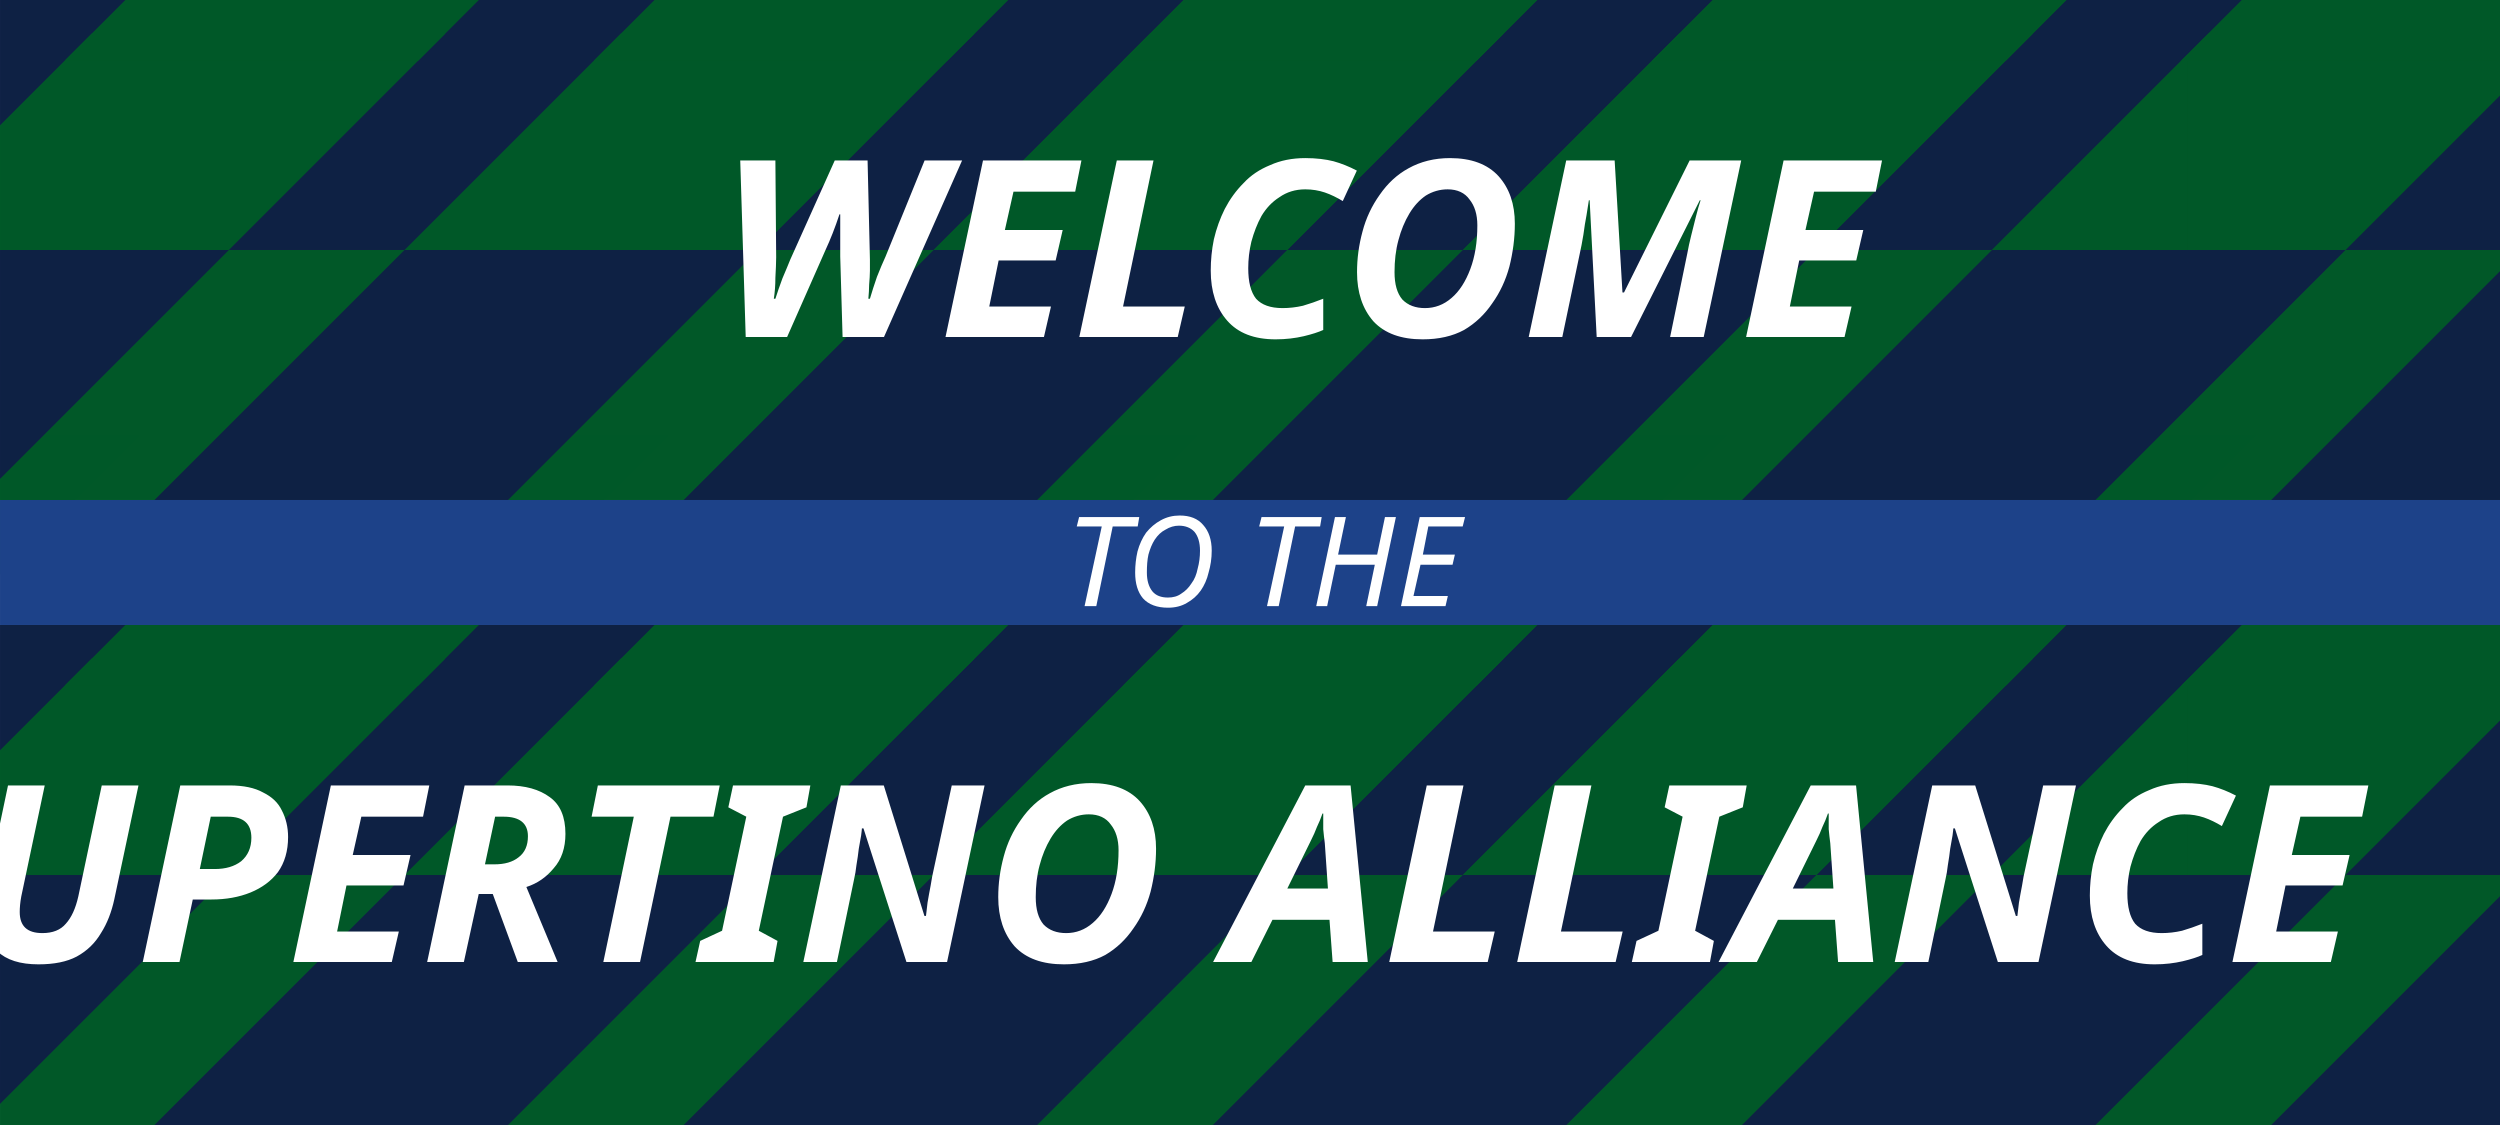
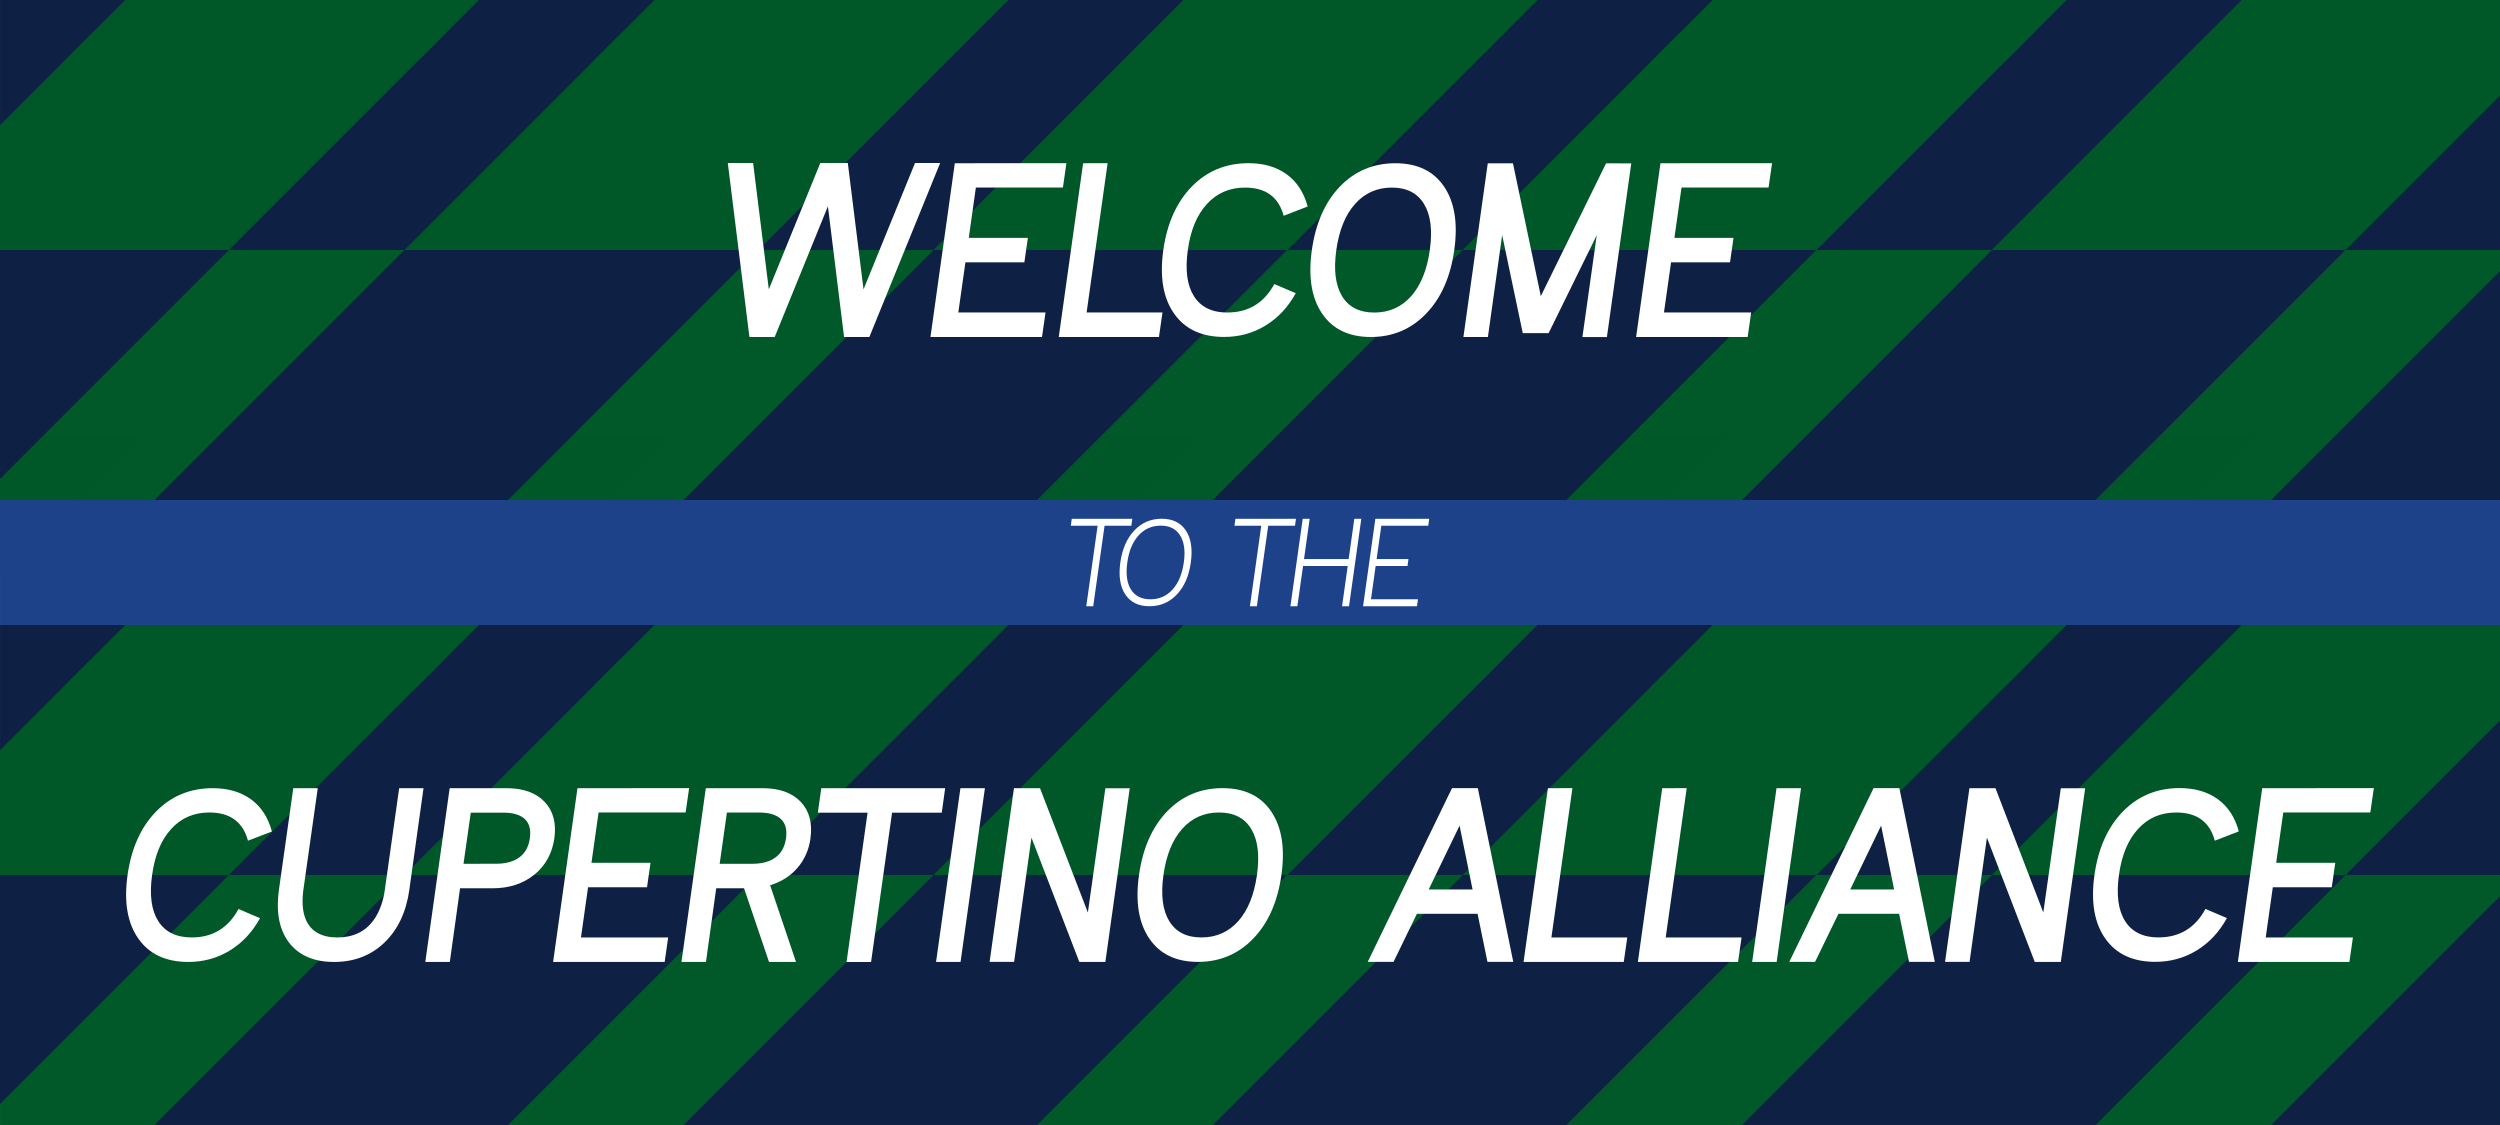
<svg xmlns="http://www.w3.org/2000/svg" width="50mm" height="22.5mm" viewBox="0 0 50 22.5" version="1.1" id="svg5">
  <defs id="defs2">
    <clipPath clipPathUnits="userSpaceOnUse" id="clipPath31933">
      <rect style="opacity:0.99;fill:#00b050;fill-opacity:1;stroke:none;stroke-width:0.107;stroke-linecap:round;stroke-linejoin:round;stroke-miterlimit:4;stroke-dasharray:none;stroke-opacity:0.992" id="rect31935" width="50" height="20" x="-18.675" y="-0.34" ry="0" />
    </clipPath>
    <clipPath clipPathUnits="userSpaceOnUse" id="clipPath31937">
      <rect style="opacity:0.99;fill:#00b050;fill-opacity:1;stroke:none;stroke-width:0.107;stroke-linecap:round;stroke-linejoin:round;stroke-miterlimit:4;stroke-dasharray:none;stroke-opacity:0.992" id="rect31939" width="50" height="20" x="-18.675" y="-0.34" ry="0" />
    </clipPath>
    <clipPath clipPathUnits="userSpaceOnUse" id="clipPath31941">
      <rect style="opacity:0.99;fill:#00b050;fill-opacity:1;stroke:none;stroke-width:0.107;stroke-linecap:round;stroke-linejoin:round;stroke-miterlimit:4;stroke-dasharray:none;stroke-opacity:0.992" id="rect31943" width="50" height="20" x="-18.675" y="-0.34" ry="0" />
    </clipPath>
    <clipPath clipPathUnits="userSpaceOnUse" id="clipPath31945">
      <rect style="opacity:0.99;fill:#00b050;fill-opacity:1;stroke:none;stroke-width:0.107;stroke-linecap:round;stroke-linejoin:round;stroke-miterlimit:4;stroke-dasharray:none;stroke-opacity:0.992" id="rect31947" width="50" height="20" x="-18.675" y="-0.34" ry="0" />
    </clipPath>
    <clipPath clipPathUnits="userSpaceOnUse" id="clipPath31949">
      <rect style="opacity:0.99;fill:#00b050;fill-opacity:1;stroke:none;stroke-width:0.107;stroke-linecap:round;stroke-linejoin:round;stroke-miterlimit:4;stroke-dasharray:none;stroke-opacity:0.992" id="rect31951" width="50" height="20" x="-18.675" y="-0.34" ry="0" />
    </clipPath>
    <clipPath clipPathUnits="userSpaceOnUse" id="clipPath31953">
      <rect style="opacity:0.99;fill:#00b050;fill-opacity:1;stroke:none;stroke-width:0.107;stroke-linecap:round;stroke-linejoin:round;stroke-miterlimit:4;stroke-dasharray:none;stroke-opacity:0.992" id="rect31955" width="50" height="20" x="-18.675" y="-0.34" ry="0" />
    </clipPath>
    <clipPath clipPathUnits="userSpaceOnUse" id="clipPath31957">
      <rect style="opacity:0.99;fill:#00b050;fill-opacity:1;stroke:none;stroke-width:0.107;stroke-linecap:round;stroke-linejoin:round;stroke-miterlimit:4;stroke-dasharray:none;stroke-opacity:0.992" id="rect31959" width="50" height="20" x="-18.675" y="-0.34" ry="0" />
    </clipPath>
    <clipPath clipPathUnits="userSpaceOnUse" id="clipPath31961">
      <rect style="opacity:0.99;fill:#00b050;fill-opacity:1;stroke:none;stroke-width:0.107;stroke-linecap:round;stroke-linejoin:round;stroke-miterlimit:4;stroke-dasharray:none;stroke-opacity:0.992" id="rect31963" width="50" height="20" x="-18.675" y="-0.34" ry="0" />
    </clipPath>
    <clipPath clipPathUnits="userSpaceOnUse" id="clipPath35740">
      <rect style="opacity:0.99;fill:#00b050;fill-opacity:1;stroke:none;stroke-width:0.053;stroke-linecap:round;stroke-linejoin:round;stroke-miterlimit:4;stroke-dasharray:none;stroke-opacity:0.992" id="rect35742" width="50" height="5" x="8.409" y="40.327" ry="0" />
    </clipPath>
    <clipPath clipPathUnits="userSpaceOnUse" id="clipPath35740-9">
      <rect style="opacity:0.99;fill:#00b050;fill-opacity:1;stroke:none;stroke-width:0.053;stroke-linecap:round;stroke-linejoin:round;stroke-miterlimit:4;stroke-dasharray:none;stroke-opacity:0.992" id="rect35742-7" width="50" height="5" x="8.409" y="40.327" ry="0" />
    </clipPath>
    <clipPath clipPathUnits="userSpaceOnUse" id="clipPath35740-9-9">
      <rect style="opacity:0.99;fill:#00b050;fill-opacity:1;stroke:none;stroke-width:0.053;stroke-linecap:round;stroke-linejoin:round;stroke-miterlimit:4;stroke-dasharray:none;stroke-opacity:0.992" id="rect35742-7-9" width="50" height="5" x="8.409" y="40.327" ry="0" />
    </clipPath>
    <clipPath clipPathUnits="userSpaceOnUse" id="clipPath35740-9-91">
      <rect style="opacity:0.99;fill:#00b050;fill-opacity:1;stroke:none;stroke-width:0.053;stroke-linecap:round;stroke-linejoin:round;stroke-miterlimit:4;stroke-dasharray:none;stroke-opacity:0.992" id="rect35742-7-5" width="50" height="5" x="8.409" y="40.327" ry="0" />
    </clipPath>
    <clipPath clipPathUnits="userSpaceOnUse" id="clipPath35740-9-9-9">
      <rect style="opacity:0.99;fill:#00b050;fill-opacity:1;stroke:none;stroke-width:0.053;stroke-linecap:round;stroke-linejoin:round;stroke-miterlimit:4;stroke-dasharray:none;stroke-opacity:0.992" id="rect35742-7-9-8" width="50" height="5" x="8.409" y="40.327" ry="0" />
    </clipPath>
    <clipPath clipPathUnits="userSpaceOnUse" id="clipPath35740-9-98">
      <rect style="opacity:0.99;fill:#00b050;fill-opacity:1;stroke:none;stroke-width:0.053;stroke-linecap:round;stroke-linejoin:round;stroke-miterlimit:4;stroke-dasharray:none;stroke-opacity:0.992" id="rect35742-7-3" width="50" height="5" x="8.409" y="40.327" ry="0" />
    </clipPath>
    <clipPath clipPathUnits="userSpaceOnUse" id="clipPath35740-9-9-7">
      <rect style="opacity:0.99;fill:#00b050;fill-opacity:1;stroke:none;stroke-width:0.053;stroke-linecap:round;stroke-linejoin:round;stroke-miterlimit:4;stroke-dasharray:none;stroke-opacity:0.992" id="rect35742-7-9-1" width="50" height="5" x="8.409" y="40.327" ry="0" />
    </clipPath>
    <clipPath clipPathUnits="userSpaceOnUse" id="clipPath35740-9-91-2">
      <rect style="opacity:0.99;fill:#00b050;fill-opacity:1;stroke:none;stroke-width:0.053;stroke-linecap:round;stroke-linejoin:round;stroke-miterlimit:4;stroke-dasharray:none;stroke-opacity:0.992" id="rect35742-7-5-6" width="50" height="5" x="8.409" y="40.327" ry="0" />
    </clipPath>
    <clipPath clipPathUnits="userSpaceOnUse" id="clipPath35740-9-9-9-1">
      <rect style="opacity:0.99;fill:#00b050;fill-opacity:1;stroke:none;stroke-width:0.053;stroke-linecap:round;stroke-linejoin:round;stroke-miterlimit:4;stroke-dasharray:none;stroke-opacity:0.992" id="rect35742-7-9-8-7" width="50" height="5" x="8.409" y="40.327" ry="0" />
    </clipPath>
    <clipPath clipPathUnits="userSpaceOnUse" id="clipPath35740-6">
      <rect style="opacity:0.99;fill:#00b050;fill-opacity:1;stroke:none;stroke-width:0.053;stroke-linecap:round;stroke-linejoin:round;stroke-miterlimit:4;stroke-dasharray:none;stroke-opacity:0.992" id="rect35742-5" width="50" height="5" x="8.409" y="40.327" ry="0" />
    </clipPath>
    <clipPath clipPathUnits="userSpaceOnUse" id="clipPath35740-9-98-7">
      <rect style="opacity:0.99;fill:#00b050;fill-opacity:1;stroke:none;stroke-width:0.053;stroke-linecap:round;stroke-linejoin:round;stroke-miterlimit:4;stroke-dasharray:none;stroke-opacity:0.992" id="rect35742-7-3-1" width="50" height="5" x="8.409" y="40.327" ry="0" />
    </clipPath>
    <clipPath clipPathUnits="userSpaceOnUse" id="clipPath35740-9-9-7-6">
      <rect style="opacity:0.99;fill:#00b050;fill-opacity:1;stroke:none;stroke-width:0.053;stroke-linecap:round;stroke-linejoin:round;stroke-miterlimit:4;stroke-dasharray:none;stroke-opacity:0.992" id="rect35742-7-9-1-0" width="50" height="5" x="8.409" y="40.327" ry="0" />
    </clipPath>
    <clipPath clipPathUnits="userSpaceOnUse" id="clipPath35740-9-91-2-9">
      <rect style="opacity:0.99;fill:#00b050;fill-opacity:1;stroke:none;stroke-width:0.053;stroke-linecap:round;stroke-linejoin:round;stroke-miterlimit:4;stroke-dasharray:none;stroke-opacity:0.992" id="rect35742-7-5-6-2" width="50" height="5" x="8.409" y="40.327" ry="0" />
    </clipPath>
    <clipPath clipPathUnits="userSpaceOnUse" id="clipPath35740-9-9-9-1-9">
      <rect style="opacity:0.99;fill:#00b050;fill-opacity:1;stroke:none;stroke-width:0.053;stroke-linecap:round;stroke-linejoin:round;stroke-miterlimit:4;stroke-dasharray:none;stroke-opacity:0.992" id="rect35742-7-9-8-7-6" width="50" height="5" x="8.409" y="40.327" ry="0" />
    </clipPath>
    <clipPath clipPathUnits="userSpaceOnUse" id="clipPath35740-6-0">
      <rect style="opacity:0.99;fill:#00b050;fill-opacity:1;stroke:none;stroke-width:0.053;stroke-linecap:round;stroke-linejoin:round;stroke-miterlimit:4;stroke-dasharray:none;stroke-opacity:0.992" id="rect35742-5-2" width="50" height="5" x="8.409" y="40.327" ry="0" />
    </clipPath>
    <clipPath clipPathUnits="userSpaceOnUse" id="clipPath35740-9-8">
      <rect style="opacity:0.99;fill:#00b050;fill-opacity:1;stroke:none;stroke-width:0.053;stroke-linecap:round;stroke-linejoin:round;stroke-miterlimit:4;stroke-dasharray:none;stroke-opacity:0.992" id="rect35742-7-4" width="50" height="5" x="8.409" y="40.327" ry="0" />
    </clipPath>
    <clipPath clipPathUnits="userSpaceOnUse" id="clipPath35740-9-9-4">
      <rect style="opacity:0.99;fill:#00b050;fill-opacity:1;stroke:none;stroke-width:0.053;stroke-linecap:round;stroke-linejoin:round;stroke-miterlimit:4;stroke-dasharray:none;stroke-opacity:0.992" id="rect35742-7-9-80" width="50" height="5" x="8.409" y="40.327" ry="0" />
    </clipPath>
    <clipPath clipPathUnits="userSpaceOnUse" id="clipPath35740-9-91-1">
      <rect style="opacity:0.99;fill:#00b050;fill-opacity:1;stroke:none;stroke-width:0.053;stroke-linecap:round;stroke-linejoin:round;stroke-miterlimit:4;stroke-dasharray:none;stroke-opacity:0.992" id="rect35742-7-5-5" width="50" height="5" x="8.409" y="40.327" ry="0" />
    </clipPath>
    <clipPath clipPathUnits="userSpaceOnUse" id="clipPath35740-9-9-9-11">
      <rect style="opacity:0.99;fill:#00b050;fill-opacity:1;stroke:none;stroke-width:0.053;stroke-linecap:round;stroke-linejoin:round;stroke-miterlimit:4;stroke-dasharray:none;stroke-opacity:0.992" id="rect35742-7-9-8-1" width="50" height="5" x="8.409" y="40.327" ry="0" />
    </clipPath>
    <clipPath clipPathUnits="userSpaceOnUse" id="clipPath35740-5">
      <rect style="opacity:0.99;fill:#00b050;fill-opacity:1;stroke:none;stroke-width:0.053;stroke-linecap:round;stroke-linejoin:round;stroke-miterlimit:4;stroke-dasharray:none;stroke-opacity:0.992" id="rect35742-1" width="50" height="5" x="8.409" y="40.327" ry="0" />
    </clipPath>
  </defs>
  <g id="layer1" transform="translate(3.988274,-12.25217)">
    <rect style="fill:#1d4289;fill-opacity:1;stroke:none;stroke-width:0.053;stroke-linecap:square;stroke-linejoin:round;stroke-miterlimit:4;stroke-dasharray:none;stroke-opacity:1" id="rect35766-3-0" width="50" height="5" x="-3.988" y="24.752" />
    <path id="path31487-2-0-1-5-53-45" style="fill:none;stroke:#00b050;stroke-width:5;stroke-linecap:square;stroke-linejoin:miter;stroke-miterlimit:4;stroke-dasharray:none;stroke-opacity:0.992" d="M -3.049,52.826 16.951,32.827 m 32.917,20 20,-20 M 39.284,52.827 l 20,-20 M 28.701,52.827 l 20,-20 M 18.117,52.827 l 20,-20 M 7.534,52.826 27.534,32.827" clip-path="url(#clipPath35740-9-98)" transform="translate(2.514024,-14.90233)" />
    <path id="path31487-2-0-1-5-53-4-1" style="fill:none;stroke:#00b050;stroke-width:5;stroke-linecap:square;stroke-linejoin:miter;stroke-miterlimit:4;stroke-dasharray:none;stroke-opacity:0.992" d="M -3.049,52.826 16.951,32.827 m 32.917,20 20,-20 M 39.284,52.827 l 20,-20 M 28.701,52.827 l 20,-20 M 18.117,52.827 l 20,-20 M 7.534,52.826 27.534,32.827" clip-path="url(#clipPath35740-9-9-7)" transform="translate(-18.65264,-14.90234)" />
    <path id="path31487-2-0-1-5-53-3-2" style="fill:none;stroke:#00b050;stroke-width:5;stroke-linecap:square;stroke-linejoin:miter;stroke-miterlimit:4;stroke-dasharray:none;stroke-opacity:0.992" d="M -3.049,52.826 16.951,32.827 m 32.917,20 20,-20 M 39.284,52.827 l 20,-20 M 28.701,52.827 l 20,-20 M 18.117,52.827 l 20,-20 M 7.534,52.826 27.534,32.827" clip-path="url(#clipPath35740-9-91-2)" transform="translate(6.973921,-19.36223)" />
    <path id="path31487-2-0-1-5-53-4-0-3" style="fill:none;stroke:#00b050;stroke-width:5;stroke-linecap:square;stroke-linejoin:miter;stroke-miterlimit:4;stroke-dasharray:none;stroke-opacity:0.992" d="M -3.049,52.826 16.951,32.827 m 32.917,20 20,-20 M 39.284,52.827 l 20,-20 M 28.701,52.827 l 20,-20 M 18.117,52.827 l 20,-20 M 7.534,52.826 27.534,32.827" clip-path="url(#clipPath35740-9-9-9-1)" transform="translate(-14.19275,-19.36223)" />
    <rect style="fill:#00b050;fill-opacity:0.992;stroke:none;stroke-width:0.053;stroke-linecap:square;stroke-linejoin:round;stroke-miterlimit:4;stroke-dasharray:none;stroke-opacity:1" id="rect35766-7" width="50" height="5" x="-3.988" y="29.752" />
    <path id="path31487-2-0-1-5-2" style="fill:none;stroke:#1d4289;stroke-width:5;stroke-linecap:square;stroke-linejoin:miter;stroke-miterlimit:4;stroke-dasharray:none;stroke-opacity:1" d="M -3.049,52.826 16.951,32.827 m 32.917,20 20,-20 M 39.284,52.827 l 20,-20 M 28.701,52.827 l 20,-20 M 18.117,52.827 l 20,-20 M 7.534,52.826 27.534,32.827" clip-path="url(#clipPath35740-6)" transform="translate(-12.39732,-10.57432)" />
    <rect style="fill:#000000;fill-opacity:0.5;stroke:none;stroke-width:0.075;stroke-linecap:square;stroke-linejoin:round;stroke-miterlimit:4;stroke-dasharray:none;stroke-opacity:1" id="rect50670-4" width="50" height="10" x="-3.988" y="24.752" />
-     <text xml:space="preserve" style="font-style:italic;font-variant:normal;font-weight:bold;font-stretch:normal;font-size:4.939px;line-height:1.25;font-family:'Kayak Sans';-inkscape-font-specification:'Kayak Sans Bold Italic';text-align:center;text-anchor:middle;fill:#ffffff;stroke-width:0.265" x="20.97" y="31.491" id="text46776-1">
-       <tspan style="font-style:italic;font-variant:normal;font-weight:bold;font-stretch:normal;font-family:'Kayak Sans';-inkscape-font-specification:'Kayak Sans Bold Italic';text-align:center;text-anchor:middle;fill:#ffffff;stroke-width:0.265" x="20.97" y="31.491" id="tspan51660" rotate="0 0 0 0 0 0 0 0 0 0 0 0" dy="0 0 0 0 0 0 0 0 0 0 0">CUPERTINO ALLIANCE</tspan>
-     </text>
+     <g aria-label="CUPERTINO ALLIANCE" id="text46776-1" style="font-style:italic;font-weight:bold;font-size:4.939px;line-height:1.25;font-family:'Kayak Sans';-inkscape-font-specification:'Kayak Sans Bold Italic';text-align:center;text-anchor:middle;fill:#ffffff;stroke-width:0.265">
+       <path d="m -0.153,31.001 q -0.463,0 -0.67,-0.326 -0.207,-0.328 -0.123,-0.924 0.082,-0.596 0.383,-0.921 0.299,-0.328 0.762,-0.328 0.62,0 0.772,0.564 L 1.45,28.882 Q 1.337,28.462 1.031,28.238 0.724,28.016 0.266,28.016 q -0.675,0 -1.131,0.465 -0.458,0.468 -0.572,1.271 -0.113,0.805 0.215,1.271 0.326,0.468 1.001,0.468 0.456,0 0.83,-0.229 0.374,-0.229 0.603,-0.646 L 0.782,30.432 Q 0.474,31.001 -0.153,31.001 Z" id="path987" />
+       <path d="m 3.708,30.051 q -0.022,0.159 -0.07,0.299 -0.06,0.178 -0.157,0.309 -0.251,0.342 -0.721,0.342 -0.468,0 -0.625,-0.342 -0.06,-0.13 -0.07,-0.309 -0.007,-0.14 0.014,-0.299 L 2.367,28.016 H 1.877 L 1.59,30.051 q -0.092,0.666 0.203,1.054 0.297,0.386 0.9,0.386 0.603,0 1.006,-0.386 0.405,-0.388 0.499,-1.054 L 4.482,28.016 H 3.995 Z" id="path989" />
+       <path d="m 5.282,29.528 0.145,-1.023 h 0.649 q 0.253,0 0.393,0.096 0.181,0.128 0.14,0.415 -0.039,0.287 -0.258,0.415 -0.164,0.096 -0.42,0.096 z M 5.005,28.016 4.518,31.491 h 0.49 l 0.205,-1.473 h 0.649 q 0.499,0 0.837,-0.273 0.335,-0.273 0.4,-0.728 0.063,-0.456 -0.195,-0.728 -0.26,-0.273 -0.76,-0.273 z" id="path991" />
+       <path d="M 7.561,28.016 7.074,31.491 H 9.305 L 9.375,31.001 H 7.631 l 0.142,-1.003 h 1.179 l 0.07,-0.49 H 7.841 l 0.142,-1.006 h 1.741 l 0.07,-0.487 z" id="path993" />
+       <path d="m 10.405,29.528 0.145,-1.025 h 0.649 q 0.253,0 0.393,0.099 0.181,0.128 0.14,0.415 -0.039,0.287 -0.258,0.415 -0.164,0.096 -0.42,0.096 z m 1.816,-0.511 q 0.063,-0.456 -0.195,-0.728 -0.26,-0.273 -0.76,-0.273 h -1.138 l -0.487,3.475 h 0.49 l 0.205,-1.473 h 0.557 l 0.499,1.473 h 0.54 l -0.518,-1.534 q 0.333,-0.101 0.545,-0.345 0.215,-0.248 0.263,-0.596 z" id="path995" />
+       <path d="m 12.437,28.016 -0.068,0.49 h 0.994 l -0.42,2.986 h 0.49 l 0.42,-2.986 h 0.994 l 0.068,-0.49 z" id="path997" />
+       <path d="m 15.22,28.016 -0.487,3.475 h 0.49 l 0.487,-3.475 z" id="path999" />
+       <path d="m 16.291,28.016 -0.487,3.473 h 0.49 l 0.347,-2.484 0.957,2.486 h 0.521 l 0.487,-3.473 H 18.119 l -0.35,2.484 -0.957,-2.486 z" id="path1001" />
+       <path d="m 20.041,31.001 q -0.446,0 -0.644,-0.326 -0.2,-0.328 -0.116,-0.924 0.084,-0.596 0.374,-0.921 0.292,-0.328 0.736,-0.328 0.446,0 0.644,0.328 0.2,0.326 0.116,0.921 -0.084,0.596 -0.374,0.924 -0.292,0.326 -0.736,0.326 z m 0.42,-2.986 q -0.658,0 -1.107,0.465 -0.449,0.468 -0.562,1.271 -0.113,0.805 0.205,1.271 0.316,0.468 0.974,0.468 0.658,0 1.107,-0.468 0.449,-0.465 0.562,-1.271 0.113,-0.803 -0.205,-1.271 -0.316,-0.465 -0.974,-0.465 z" id="path1003" />
+       <path d="m 25.568,28.013 v 0.002 H 25.052 v -0.002 0.002 l -1.686,3.475 h 0.516 l 0.468,-0.962 h 1.213 l 0.198,0.962 h 0.516 l -0.709,-3.475 z m -0.982,2.028 0.617,-1.276 0.26,1.276 z" id="path1005" />
+       <path d="m 26.97,28.016 -0.487,3.475 h 2.004 l 0.07,-0.49 h -1.517 l 0.42,-2.986 z" id="path1007" />
+       <path d="m 29.256,28.016 -0.487,3.475 h 2.004 l 0.07,-0.49 h -1.517 l 0.42,-2.986 z" id="path1009" />
+       <path d="m 31.542,28.016 -0.487,3.475 h 0.49 l 0.487,-3.475 z" id="path1011" />
+       <path d="m 33.999,28.013 v 0.002 h -0.516 v -0.002 0.002 l -1.686,3.475 h 0.516 l 0.468,-0.962 h 1.213 l 0.198,0.962 h 0.516 l -0.709,-3.475 z m -0.982,2.028 0.617,-1.276 0.26,1.276 z" id="path1013" />
+       <path d="m 35.4,28.016 -0.487,3.473 h 0.49 l 0.347,-2.484 0.957,2.486 h 0.521 l 0.487,-3.473 h -0.487 l -0.35,2.484 -0.957,-2.486 z" id="path1015" />
+       <path d="m 39.184,31.001 q -0.463,0 -0.67,-0.326 -0.207,-0.328 -0.123,-0.924 0.082,-0.596 0.383,-0.921 0.299,-0.328 0.762,-0.328 0.62,0 0.772,0.564 l 0.48,-0.186 q -0.113,-0.42 -0.42,-0.644 -0.306,-0.222 -0.764,-0.222 -0.675,0 -1.131,0.465 -0.458,0.468 -0.572,1.271 -0.113,0.805 0.215,1.271 0.326,0.468 1.001,0.468 0.456,0 0.83,-0.229 0.374,-0.229 0.603,-0.646 l -0.429,-0.183 q -0.309,0.569 -0.936,0.569 z" id="path1017" />
+       <path d="m 41.256,28.016 -0.487,3.475 h 2.231 l 0.07,-0.49 h -1.744 l 0.142,-1.003 h 1.179 l 0.07,-0.49 h -1.182 l 0.142,-1.006 h 1.741 l 0.07,-0.487 z" id="path1019" />
+     </g>
    <rect style="fill:#1d4289;fill-opacity:1;stroke:none;stroke-width:0.053;stroke-linecap:square;stroke-linejoin:round;stroke-miterlimit:4;stroke-dasharray:none;stroke-opacity:1" id="rect35766-3" width="50" height="5" x="-3.988" y="12.252" />
    <path id="path31487-2-0-1-5-53" style="fill:none;stroke:#00b050;stroke-width:5;stroke-linecap:square;stroke-linejoin:miter;stroke-miterlimit:4;stroke-dasharray:none;stroke-opacity:0.992" d="M -3.049,52.826 16.951,32.827 m 32.917,20 20,-20 M 39.284,52.827 l 20,-20 M 28.701,52.827 l 20,-20 M 18.117,52.827 l 20,-20 M 7.534,52.826 27.534,32.827" clip-path="url(#clipPath35740-9)" transform="translate(2.514024,-27.40234)" />
    <path id="path31487-2-0-1-5-53-4" style="fill:none;stroke:#00b050;stroke-width:5;stroke-linecap:square;stroke-linejoin:miter;stroke-miterlimit:4;stroke-dasharray:none;stroke-opacity:0.992" d="M -3.049,52.826 16.951,32.827 m 32.917,20 20,-20 M 39.284,52.827 l 20,-20 M 28.701,52.827 l 20,-20 M 18.117,52.827 l 20,-20 M 7.534,52.826 27.534,32.827" clip-path="url(#clipPath35740-9-9)" transform="translate(-18.65264,-27.40234)" />
    <path id="path31487-2-0-1-5-53-3" style="fill:none;stroke:#00b050;stroke-width:5;stroke-linecap:square;stroke-linejoin:miter;stroke-miterlimit:4;stroke-dasharray:none;stroke-opacity:0.992" d="M -3.049,52.826 16.951,32.827 m 32.917,20 20,-20 M 39.284,52.827 l 20,-20 M 28.701,52.827 l 20,-20 M 18.117,52.827 l 20,-20 M 7.534,52.826 27.534,32.827" clip-path="url(#clipPath35740-9-91)" transform="translate(6.973921,-31.86223)" />
    <path id="path31487-2-0-1-5-53-4-0" style="fill:none;stroke:#00b050;stroke-width:5;stroke-linecap:square;stroke-linejoin:miter;stroke-miterlimit:4;stroke-dasharray:none;stroke-opacity:0.992" d="M -3.049,52.826 16.951,32.827 m 32.917,20 20,-20 M 39.284,52.827 l 20,-20 M 28.701,52.827 l 20,-20 M 18.117,52.827 l 20,-20 M 7.534,52.826 27.534,32.827" clip-path="url(#clipPath35740-9-9-9)" transform="translate(-14.19275,-31.86223)" />
    <rect style="opacity:1;fill:#00b050;fill-opacity:0.992;stroke:none;stroke-width:0.053;stroke-linecap:square;stroke-linejoin:round;stroke-miterlimit:4;stroke-dasharray:none;stroke-opacity:1" id="rect35766" width="50" height="5" x="-3.988" y="17.252" />
    <path id="path31487-2-0-1-5" style="fill:none;stroke:#1d4289;stroke-width:5;stroke-linecap:square;stroke-linejoin:miter;stroke-miterlimit:4;stroke-dasharray:none;stroke-opacity:1" d="M -3.049,52.826 16.951,32.827 m 32.917,20 20,-20 M 39.284,52.827 l 20,-20 M 28.701,52.827 l 20,-20 M 18.117,52.827 l 20,-20 M 7.534,52.826 27.534,32.827" clip-path="url(#clipPath35740)" transform="translate(-12.39732,-23.07433)" />
    <rect style="opacity:1;fill:#000000;fill-opacity:0.5;stroke:none;stroke-width:0.075;stroke-linecap:square;stroke-linejoin:round;stroke-miterlimit:4;stroke-dasharray:none;stroke-opacity:1" id="rect50670" width="50" height="10" x="-3.988" y="12.252" />
-     <text xml:space="preserve" style="font-style:italic;font-variant:normal;font-weight:bold;font-stretch:normal;font-size:4.939px;line-height:1.25;font-family:'Kayak Sans';-inkscape-font-specification:'Kayak Sans Bold Italic';fill:#ffffff;stroke-width:0.265" x="10.377" y="18.992" id="text46776">
-       <tspan id="tspan46774" style="font-style:italic;font-variant:normal;font-weight:bold;font-stretch:normal;font-family:'Kayak Sans';-inkscape-font-specification:'Kayak Sans Bold Italic';fill:#ffffff;stroke-width:0.265" x="10.377" y="18.992">WELCOME</tspan>
-     </text>
+     <g aria-label="WELCOME" id="text46776" style="font-style:italic;font-weight:bold;font-size:4.939px;line-height:1.25;font-family:'Kayak Sans';-inkscape-font-specification:'Kayak Sans Bold Italic';fill:#ffffff;stroke-width:0.265">
+       <path d="m 14.312,15.512 -1.03,2.527 -0.314,-2.527 h -0.55 l -1.03,2.527 -0.314,-2.527 h -0.506 l 0.432,3.48 h 0.506 l 1.064,-2.614 0.323,2.614 h 0.506 l 1.416,-3.48 z" id="path1022" />
+       <path d="m 15.108,15.517 -0.487,3.475 h 2.231 l 0.07,-0.49 h -1.744 l 0.142,-1.003 h 1.179 l 0.07,-0.49 h -1.182 l 0.142,-1.006 h 1.741 l 0.07,-0.487 z" id="path1024" />
+       <path d="m 17.674,15.517 -0.487,3.475 h 2.004 l 0.07,-0.49 h -1.517 l 0.42,-2.986 z" id="path1026" />
+       <path d="m 20.561,18.503 q -0.463,0 -0.67,-0.326 -0.207,-0.328 -0.123,-0.924 0.082,-0.596 0.383,-0.921 0.299,-0.328 0.762,-0.328 0.62,0 0.772,0.564 l 0.48,-0.186 q -0.113,-0.42 -0.42,-0.644 -0.306,-0.222 -0.764,-0.222 -0.675,0 -1.131,0.465 -0.458,0.468 -0.572,1.271 -0.113,0.805 0.215,1.271 0.326,0.468 1.001,0.468 0.456,0 0.83,-0.229 0.374,-0.229 0.603,-0.646 l -0.429,-0.183 q -0.309,0.569 -0.936,0.569 z" id="path1028" />
+       <path d="m 23.498,18.503 q -0.446,0 -0.644,-0.326 -0.2,-0.328 -0.116,-0.924 0.084,-0.596 0.374,-0.921 0.292,-0.328 0.736,-0.328 0.446,0 0.644,0.328 0.2,0.326 0.116,0.921 -0.084,0.596 -0.374,0.924 -0.292,0.326 -0.736,0.326 z m 0.42,-2.986 q -0.658,0 -1.107,0.465 -0.449,0.468 -0.562,1.271 -0.113,0.805 0.205,1.271 0.316,0.468 0.974,0.468 0.658,0 1.107,-0.468 0.449,-0.465 0.562,-1.271 0.113,-0.803 -0.205,-1.271 -0.316,-0.465 -0.974,-0.465 z" id="path1030" />
+       <path d="M 28.133,15.519 26.828,18.175 26.271,15.519 h -0.504 l -0.487,3.473 h 0.49 l 0.285,-2.038 0.412,1.961 v 0 0 0 h 0.516 0.002 v 0 -0.002 l 0.962,-1.958 -0.287,2.038 h 0.49 l 0.487,-3.473 z" id="path1032" />
+       <path d="m 29.221,15.517 -0.487,3.475 h 2.231 l 0.07,-0.49 h -1.744 l 0.142,-1.003 h 1.179 l 0.07,-0.49 h -1.182 l 0.142,-1.006 h 1.741 l 0.07,-0.487 z" id="path1034" />
+     </g>
    <rect style="opacity:1;fill:#1d4289;fill-opacity:1;stroke:none;stroke-width:0.075;stroke-linecap:square;stroke-linejoin:round;stroke-miterlimit:4;stroke-dasharray:none;stroke-opacity:1" id="rect51232" width="50" height="2.5" x="-3.988" y="22.252" />
-     <text xml:space="preserve" style="font-style:italic;font-variant:normal;font-weight:300;font-stretch:normal;font-size:2.494px;line-height:1.25;font-family:'Kayak Sans';-inkscape-font-specification:'Kayak Sans Light Italic';fill:#ffffff;stroke-width:0.468" x="17.33" y="24.377" id="text54414">
-       <tspan id="tspan54412" style="font-style:italic;font-variant:normal;font-weight:300;font-stretch:normal;font-size:2.494px;font-family:'Kayak Sans';-inkscape-font-specification:'Kayak Sans Light Italic';fill:#ffffff;stroke-width:0.468" x="17.33" y="24.377">TO THE</tspan>
-     </text>
+     <g aria-label="TO THE" id="text54414" style="font-style:italic;font-weight:300;font-size:2.494px;line-height:1.25;font-family:'Kayak Sans';-inkscape-font-specification:'Kayak Sans Light Italic';fill:#ffffff;stroke-width:0.468">
+       <path d="m 17.447,22.628 -0.019,0.139 h 0.536 l -0.227,1.61 h 0.139 l 0.227,-1.61 h 0.536 l 0.019,-0.139 z" id="path1037" />
+       <path d="m 19.021,24.238 q -0.267,0 -0.39,-0.195 -0.122,-0.196 -0.073,-0.541 0.047,-0.346 0.225,-0.541 0.178,-0.196 0.443,-0.196 0.267,0 0.388,0.196 0.123,0.195 0.074,0.541 -0.049,0.345 -0.225,0.541 -0.178,0.195 -0.443,0.195 z m 0.225,-1.611 q -0.326,0 -0.548,0.235 -0.223,0.235 -0.28,0.641 -0.056,0.404 0.1,0.639 0.157,0.235 0.483,0.235 0.325,0 0.548,-0.235 0.223,-0.235 0.279,-0.639 0.057,-0.406 -0.099,-0.641 -0.157,-0.235 -0.483,-0.235 z" id="path1039" />
+       <path d="m 20.72,22.628 -0.019,0.139 h 0.536 L 21.01,24.377 h 0.139 l 0.227,-1.61 h 0.536 l 0.019,-0.139 z" id="path1041" />
+       <path d="m 23.098,22.628 -0.113,0.805 h -0.893 l 0.113,-0.805 h -0.139 l -0.246,1.749 h 0.139 L 22.073,23.572 h 0.893 l -0.113,0.805 h 0.139 l 0.246,-1.749 z" id="path1043" />
+       <path d="m 23.519,22.628 -0.246,1.749 h 1.079 l 0.019,-0.139 h -0.94 l 0.094,-0.666 h 0.637 l 0.019,-0.139 h -0.637 l 0.094,-0.666 h 0.939 l 0.019,-0.139 z" id="path1045" />
+     </g>
  </g>
</svg>
